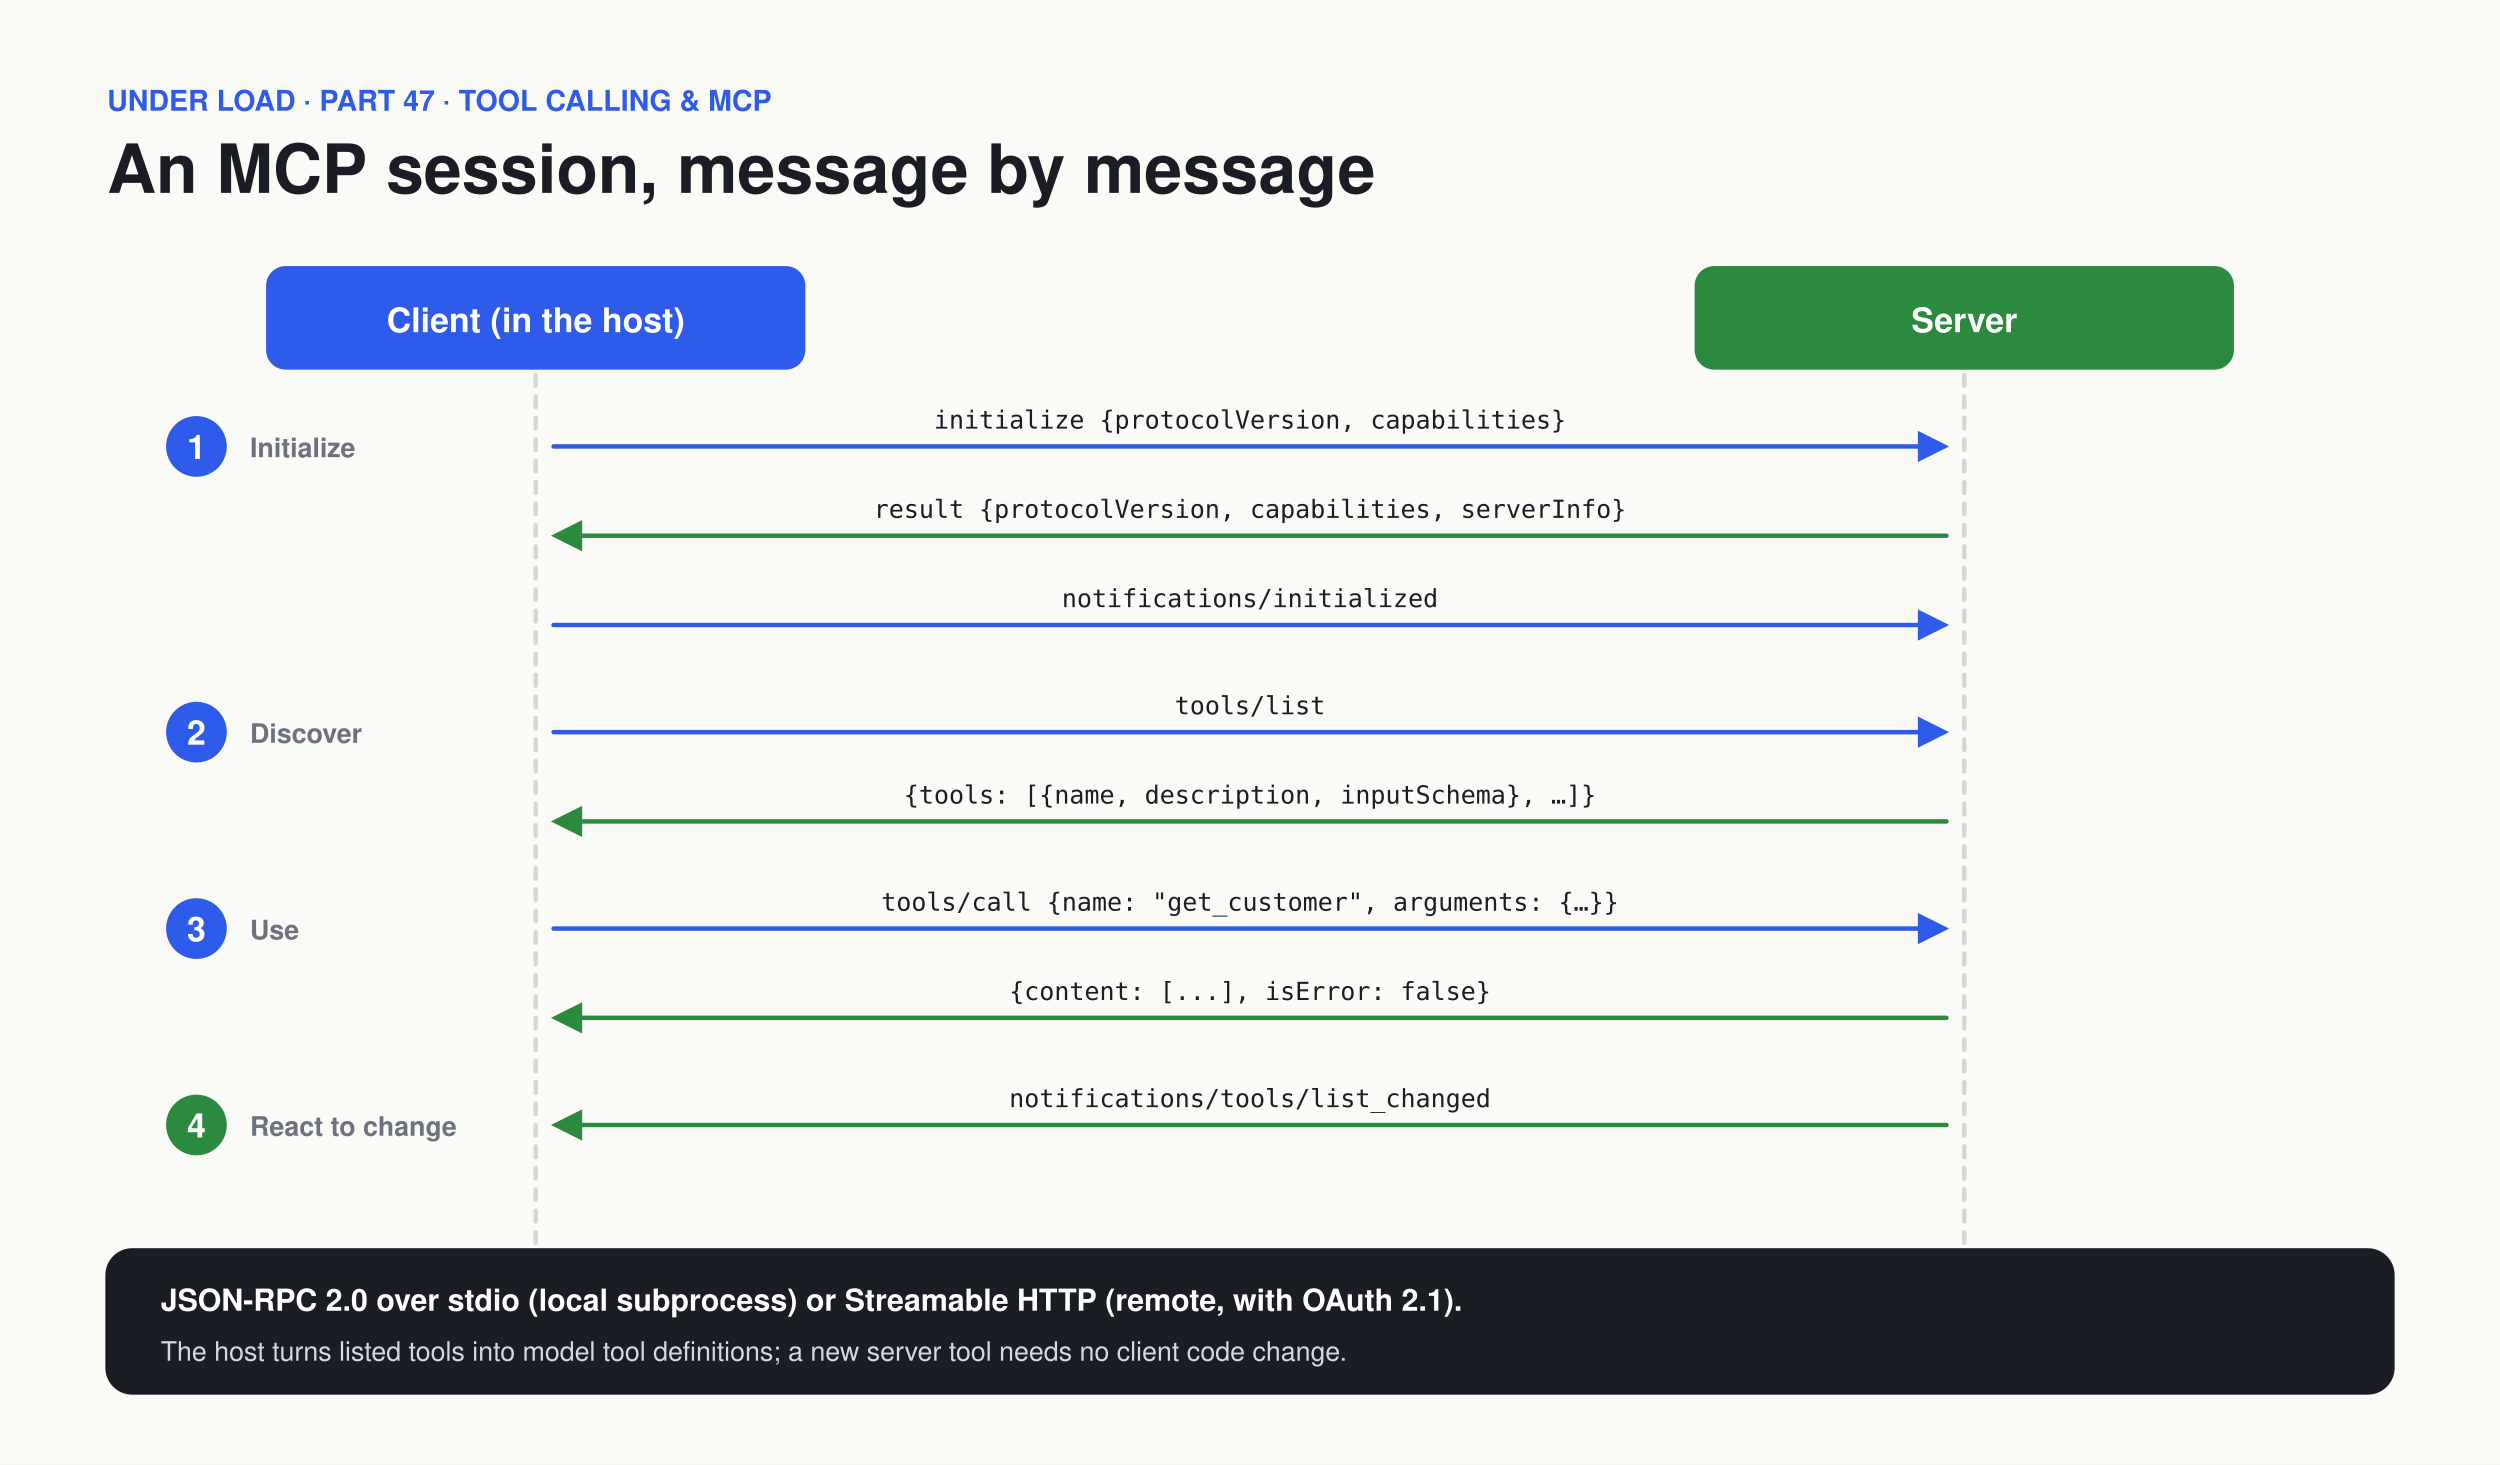
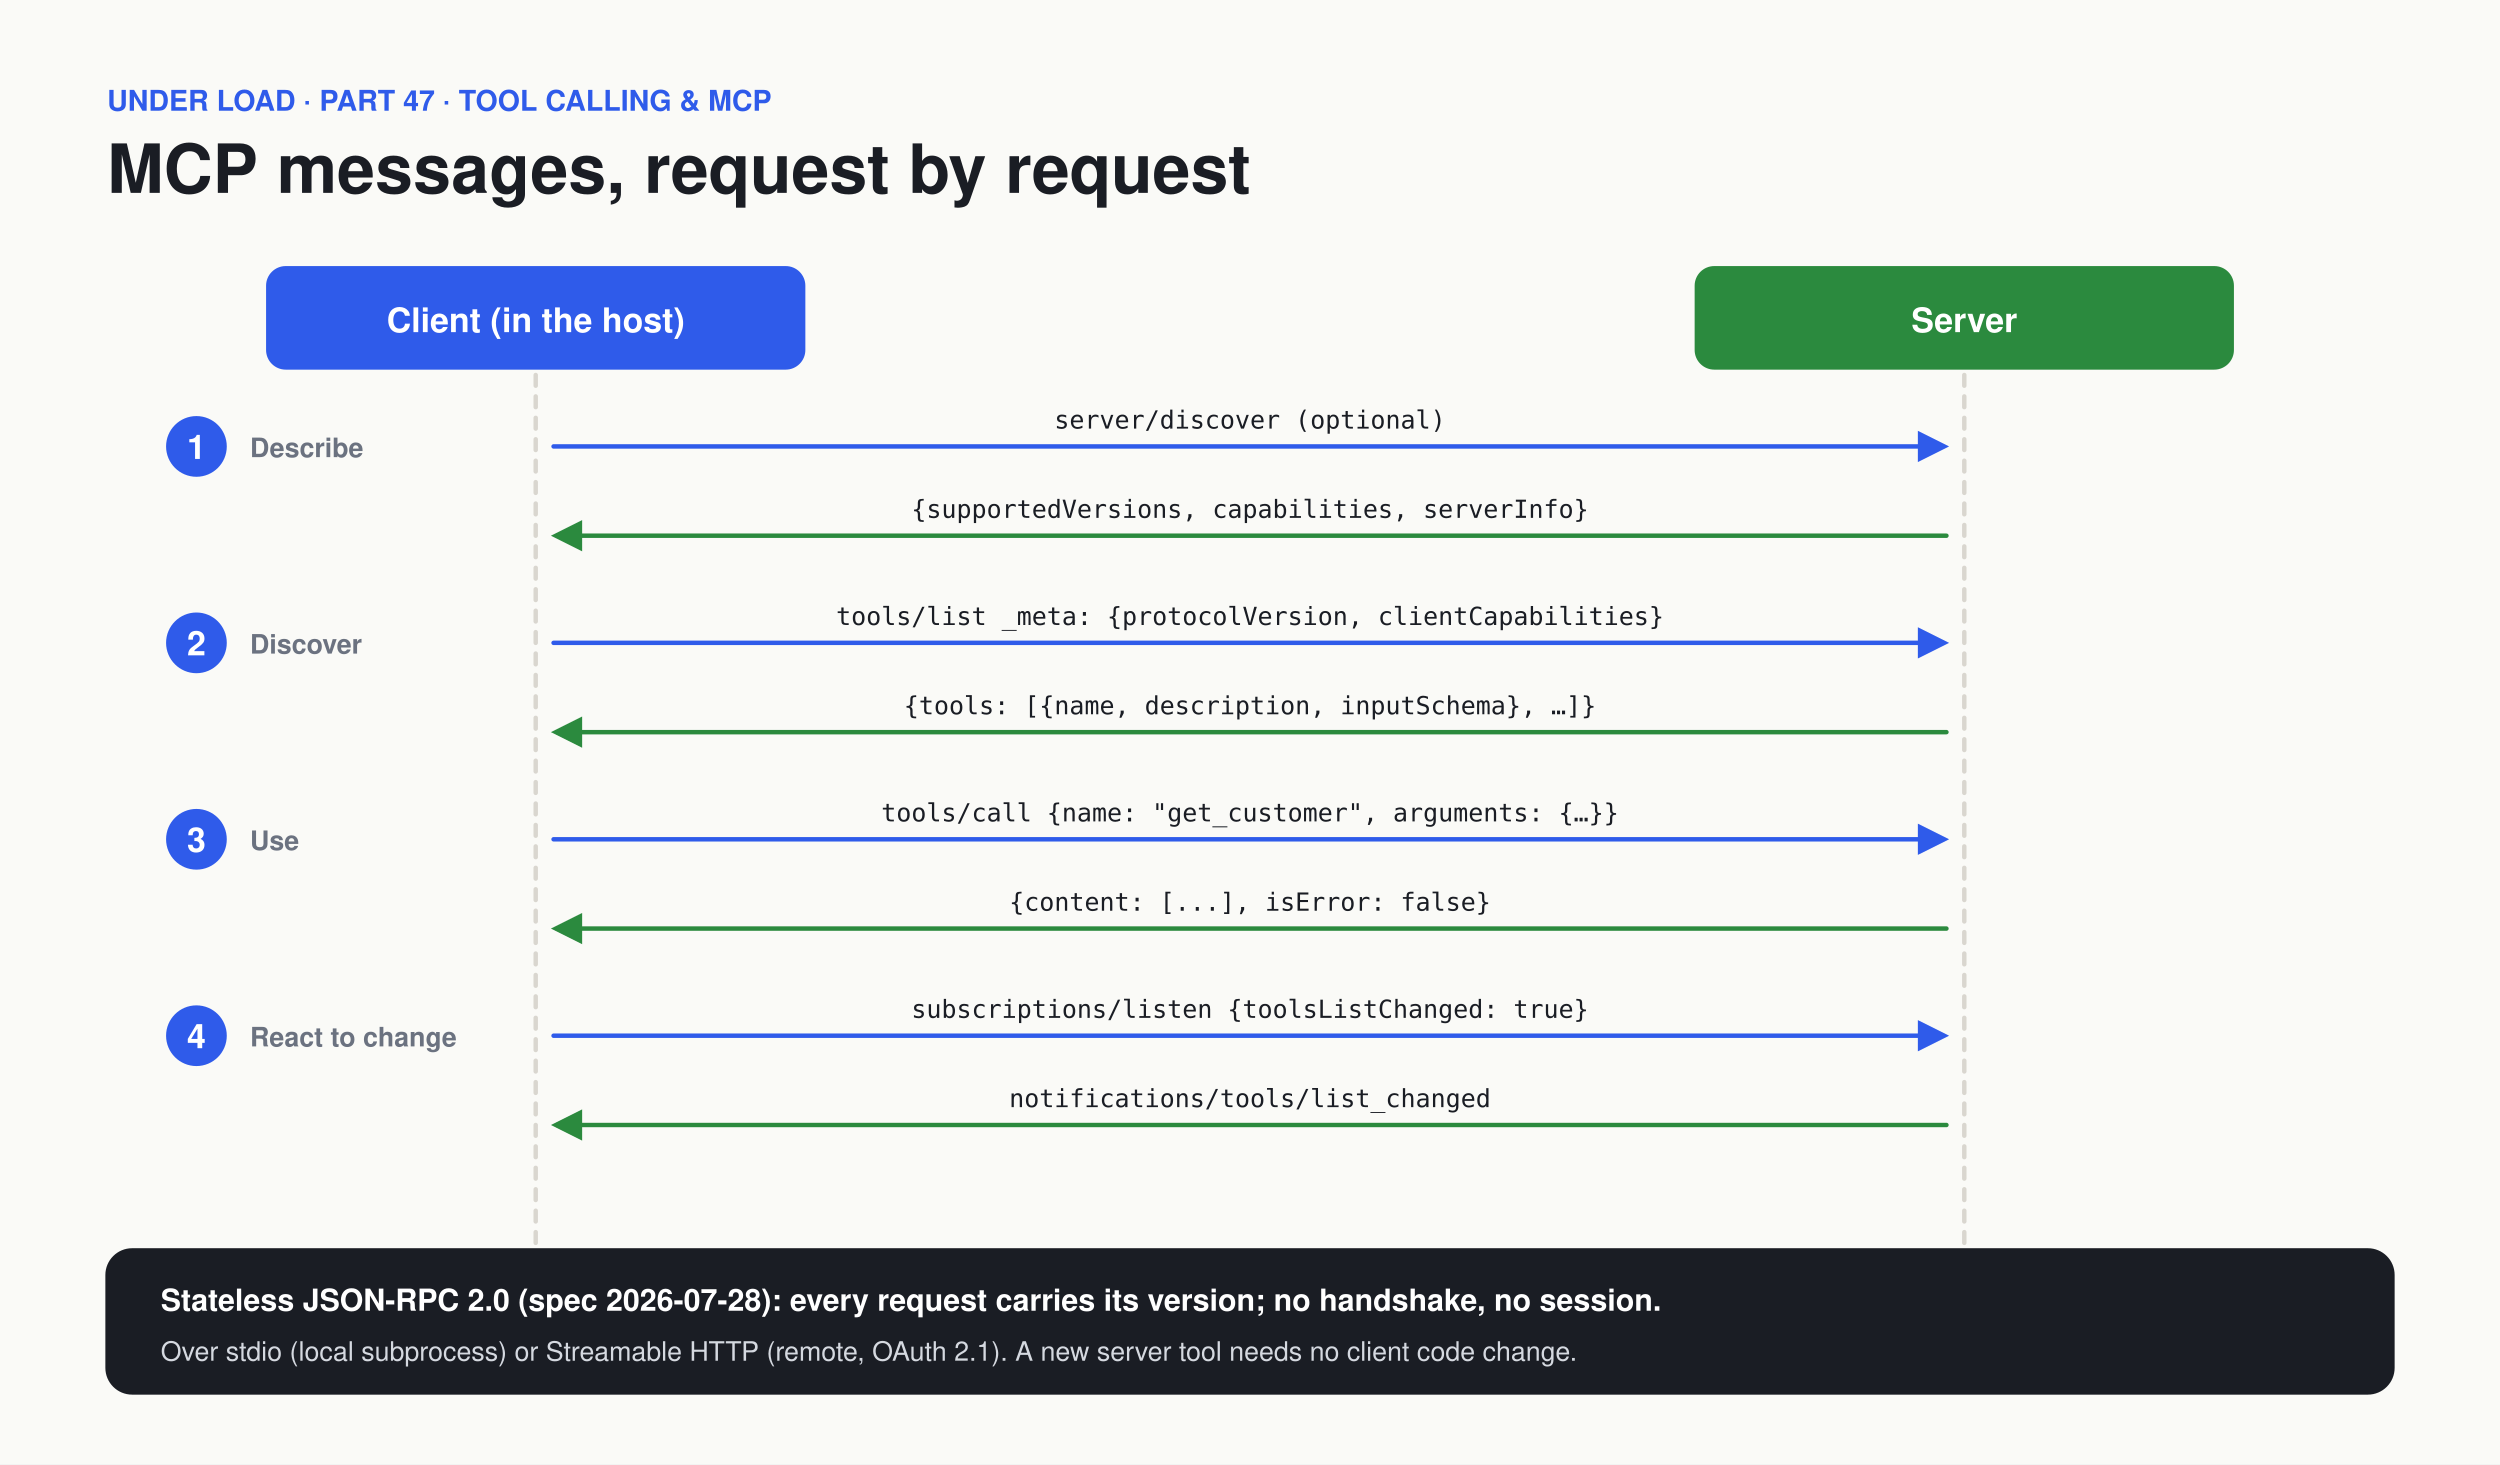
<svg xmlns="http://www.w3.org/2000/svg" width="1400" height="820" viewBox="0 0 1400 820">
  <defs>
    <marker id="a-1A1D24" viewBox="0 0 10 10" refX="8" refY="5" markerWidth="7" markerHeight="7" orient="auto-start-reverse">
      <path d="M0,0 L10,5 L0,10 z" fill="#1A1D24" />
    </marker>
    <marker id="a-6B7280" viewBox="0 0 10 10" refX="8" refY="5" markerWidth="7" markerHeight="7" orient="auto-start-reverse">
      <path d="M0,0 L10,5 L0,10 z" fill="#6B7280" />
    </marker>
    <marker id="a-2F5BEA" viewBox="0 0 10 10" refX="8" refY="5" markerWidth="7" markerHeight="7" orient="auto-start-reverse">
      <path d="M0,0 L10,5 L0,10 z" fill="#2F5BEA" />
    </marker>
    <marker id="a-D9480F" viewBox="0 0 10 10" refX="8" refY="5" markerWidth="7" markerHeight="7" orient="auto-start-reverse">
      <path d="M0,0 L10,5 L0,10 z" fill="#D9480F" />
    </marker>
    <marker id="a-2B8A3E" viewBox="0 0 10 10" refX="8" refY="5" markerWidth="7" markerHeight="7" orient="auto-start-reverse">
      <path d="M0,0 L10,5 L0,10 z" fill="#2B8A3E" />
    </marker>
    <marker id="a-B7791F" viewBox="0 0 10 10" refX="8" refY="5" markerWidth="7" markerHeight="7" orient="auto-start-reverse">
      <path d="M0,0 L10,5 L0,10 z" fill="#B7791F" />
    </marker>
    <marker id="a-D9D6CF" viewBox="0 0 10 10" refX="8" refY="5" markerWidth="7" markerHeight="7" orient="auto-start-reverse">
      <path d="M0,0 L10,5 L0,10 z" fill="#D9D6CF" />
    </marker>
  </defs>
  <rect width="1400" height="820" fill="#FAFAF7" />
  <text x="60" y="62" font-family="Helvetica Neue, Helvetica, Arial, sans-serif" font-size="16" font-weight="700" fill="#2F5BEA" text-anchor="start">UNDER LOAD · PART 47 · TOOL CALLING &amp; MCP</text>
-   <text x="60" y="108" font-family="Helvetica Neue, Helvetica, Arial, sans-serif" font-size="38" font-weight="700" fill="#1A1D24" text-anchor="start">An MCP session, message by message</text>
+   <text x="60" y="108" font-family="Helvetica Neue, Helvetica, Arial, sans-serif" font-size="38" font-weight="700" fill="#1A1D24" text-anchor="start">MCP messages, request by request</text>
  <rect x="150" y="150" width="300" height="56" rx="10" fill="#2F5BEA" stroke="#2F5BEA" stroke-width="2" opacity="1" />
  <text x="300" y="186" font-family="Helvetica Neue, Helvetica, Arial, sans-serif" font-size="19" font-weight="700" fill="#fff" text-anchor="middle">Client (in the host)</text>
  <line x1="300" y1="210" x2="300" y2="700" stroke="#D9D6CF" stroke-width="2.5" stroke-linecap="round" stroke-dasharray="6 6" />
  <rect x="950" y="150" width="300" height="56" rx="10" fill="#2B8A3E" stroke="#2B8A3E" stroke-width="2" opacity="1" />
  <text x="1100" y="186" font-family="Helvetica Neue, Helvetica, Arial, sans-serif" font-size="19" font-weight="700" fill="#fff" text-anchor="middle">Server</text>
  <line x1="1100" y1="210" x2="1100" y2="700" stroke="#D9D6CF" stroke-width="2.5" stroke-linecap="round" stroke-dasharray="6 6" />
  <line x1="310" y1="250" x2="1088" y2="250" stroke="#2F5BEA" stroke-width="2.5" stroke-linecap="round" marker-end="url(#a-2F5BEA)" />
-   <text x="700" y="240" font-family="Menlo, SFMono-Regular, Consolas, monospace" font-size="14" font-weight="400" fill="#1A1D24" text-anchor="middle">initialize  {protocolVersion, capabilities}</text>
+   <text x="700" y="240" font-family="Menlo, SFMono-Regular, Consolas, monospace" font-size="14" font-weight="400" fill="#1A1D24" text-anchor="middle">server/discover   (optional)</text>
  <circle cx="110" cy="250" r="17" fill="#2F5BEA" stroke="none" stroke-width="0" />
  <text x="110" y="257" font-family="Helvetica Neue, Helvetica, Arial, sans-serif" font-size="19" font-weight="700" fill="#fff" text-anchor="middle">1</text>
  <line x1="1090" y1="300" x2="312" y2="300" stroke="#2B8A3E" stroke-width="2.5" stroke-linecap="round" marker-end="url(#a-2B8A3E)" />
-   <text x="700" y="290" font-family="Menlo, SFMono-Regular, Consolas, monospace" font-size="14" font-weight="400" fill="#1A1D24" text-anchor="middle">result  {protocolVersion, capabilities, serverInfo}</text>
-   <line x1="310" y1="350" x2="1088" y2="350" stroke="#2F5BEA" stroke-width="2.5" stroke-linecap="round" marker-end="url(#a-2F5BEA)" />
-   <text x="700" y="340" font-family="Menlo, SFMono-Regular, Consolas, monospace" font-size="14" font-weight="400" fill="#1A1D24" text-anchor="middle">notifications/initialized</text>
-   <line x1="310" y1="410" x2="1088" y2="410" stroke="#2F5BEA" stroke-width="2.5" stroke-linecap="round" marker-end="url(#a-2F5BEA)" />
-   <text x="700" y="400" font-family="Menlo, SFMono-Regular, Consolas, monospace" font-size="14" font-weight="400" fill="#1A1D24" text-anchor="middle">tools/list</text>
-   <circle cx="110" cy="410" r="17" fill="#2F5BEA" stroke="none" stroke-width="0" />
-   <text x="110" y="417" font-family="Helvetica Neue, Helvetica, Arial, sans-serif" font-size="19" font-weight="700" fill="#fff" text-anchor="middle">2</text>
-   <line x1="1090" y1="460" x2="312" y2="460" stroke="#2B8A3E" stroke-width="2.5" stroke-linecap="round" marker-end="url(#a-2B8A3E)" />
-   <text x="700" y="450" font-family="Menlo, SFMono-Regular, Consolas, monospace" font-size="14" font-weight="400" fill="#1A1D24" text-anchor="middle">{tools: [{name, description, inputSchema}, …]}</text>
-   <line x1="310" y1="520" x2="1088" y2="520" stroke="#2F5BEA" stroke-width="2.5" stroke-linecap="round" marker-end="url(#a-2F5BEA)" />
-   <text x="700" y="510" font-family="Menlo, SFMono-Regular, Consolas, monospace" font-size="14" font-weight="400" fill="#1A1D24" text-anchor="middle">tools/call  {name: "get_customer", arguments: {…}}</text>
-   <circle cx="110" cy="520" r="17" fill="#2F5BEA" stroke="none" stroke-width="0" />
-   <text x="110" y="527" font-family="Helvetica Neue, Helvetica, Arial, sans-serif" font-size="19" font-weight="700" fill="#fff" text-anchor="middle">3</text>
-   <line x1="1090" y1="570" x2="312" y2="570" stroke="#2B8A3E" stroke-width="2.5" stroke-linecap="round" marker-end="url(#a-2B8A3E)" />
-   <text x="700" y="560" font-family="Menlo, SFMono-Regular, Consolas, monospace" font-size="14" font-weight="400" fill="#1A1D24" text-anchor="middle">{content: [...], isError: false}</text>
+   <text x="700" y="290" font-family="Menlo, SFMono-Regular, Consolas, monospace" font-size="14" font-weight="400" fill="#1A1D24" text-anchor="middle">{supportedVersions, capabilities, serverInfo}</text>
+   <line x1="310" y1="360" x2="1088" y2="360" stroke="#2F5BEA" stroke-width="2.5" stroke-linecap="round" marker-end="url(#a-2F5BEA)" />
+   <text x="700" y="350" font-family="Menlo, SFMono-Regular, Consolas, monospace" font-size="14" font-weight="400" fill="#1A1D24" text-anchor="middle">tools/list   _meta: {protocolVersion, clientCapabilities}</text>
+   <circle cx="110" cy="360" r="17" fill="#2F5BEA" stroke="none" stroke-width="0" />
+   <text x="110" y="367" font-family="Helvetica Neue, Helvetica, Arial, sans-serif" font-size="19" font-weight="700" fill="#fff" text-anchor="middle">2</text>
+   <line x1="1090" y1="410" x2="312" y2="410" stroke="#2B8A3E" stroke-width="2.5" stroke-linecap="round" marker-end="url(#a-2B8A3E)" />
+   <text x="700" y="400" font-family="Menlo, SFMono-Regular, Consolas, monospace" font-size="14" font-weight="400" fill="#1A1D24" text-anchor="middle">{tools: [{name, description, inputSchema}, …]}</text>
+   <line x1="310" y1="470" x2="1088" y2="470" stroke="#2F5BEA" stroke-width="2.5" stroke-linecap="round" marker-end="url(#a-2F5BEA)" />
+   <text x="700" y="460" font-family="Menlo, SFMono-Regular, Consolas, monospace" font-size="14" font-weight="400" fill="#1A1D24" text-anchor="middle">tools/call  {name: "get_customer", arguments: {…}}</text>
+   <circle cx="110" cy="470" r="17" fill="#2F5BEA" stroke="none" stroke-width="0" />
+   <text x="110" y="477" font-family="Helvetica Neue, Helvetica, Arial, sans-serif" font-size="19" font-weight="700" fill="#fff" text-anchor="middle">3</text>
+   <line x1="1090" y1="520" x2="312" y2="520" stroke="#2B8A3E" stroke-width="2.5" stroke-linecap="round" marker-end="url(#a-2B8A3E)" />
+   <text x="700" y="510" font-family="Menlo, SFMono-Regular, Consolas, monospace" font-size="14" font-weight="400" fill="#1A1D24" text-anchor="middle">{content: [...], isError: false}</text>
+   <line x1="310" y1="580" x2="1088" y2="580" stroke="#2F5BEA" stroke-width="2.5" stroke-linecap="round" marker-end="url(#a-2F5BEA)" />
+   <text x="700" y="570" font-family="Menlo, SFMono-Regular, Consolas, monospace" font-size="14" font-weight="400" fill="#1A1D24" text-anchor="middle">subscriptions/listen  {toolsListChanged: true}</text>
+   <circle cx="110" cy="580" r="17" fill="#2F5BEA" stroke="none" stroke-width="0" />
+   <text x="110" y="587" font-family="Helvetica Neue, Helvetica, Arial, sans-serif" font-size="19" font-weight="700" fill="#fff" text-anchor="middle">4</text>
  <line x1="1090" y1="630" x2="312" y2="630" stroke="#2B8A3E" stroke-width="2.5" stroke-linecap="round" marker-end="url(#a-2B8A3E)" />
  <text x="700" y="620" font-family="Menlo, SFMono-Regular, Consolas, monospace" font-size="14" font-weight="400" fill="#1A1D24" text-anchor="middle">notifications/tools/list_changed</text>
-   <circle cx="110" cy="630" r="17" fill="#2B8A3E" stroke="none" stroke-width="0" />
-   <text x="110" y="637" font-family="Helvetica Neue, Helvetica, Arial, sans-serif" font-size="19" font-weight="700" fill="#fff" text-anchor="middle">4</text>
-   <text x="140" y="256" font-family="Helvetica Neue, Helvetica, Arial, sans-serif" font-size="15" font-weight="700" fill="#6B7280" text-anchor="start">Initialize</text>
-   <text x="140" y="416" font-family="Helvetica Neue, Helvetica, Arial, sans-serif" font-size="15" font-weight="700" fill="#6B7280" text-anchor="start">Discover</text>
-   <text x="140" y="526" font-family="Helvetica Neue, Helvetica, Arial, sans-serif" font-size="15" font-weight="700" fill="#6B7280" text-anchor="start">Use</text>
-   <text x="140" y="636" font-family="Helvetica Neue, Helvetica, Arial, sans-serif" font-size="15" font-weight="700" fill="#6B7280" text-anchor="start">React to change</text>
+   <text x="140" y="256" font-family="Helvetica Neue, Helvetica, Arial, sans-serif" font-size="15" font-weight="700" fill="#6B7280" text-anchor="start">Describe</text>
+   <text x="140" y="366" font-family="Helvetica Neue, Helvetica, Arial, sans-serif" font-size="15" font-weight="700" fill="#6B7280" text-anchor="start">Discover</text>
+   <text x="140" y="476" font-family="Helvetica Neue, Helvetica, Arial, sans-serif" font-size="15" font-weight="700" fill="#6B7280" text-anchor="start">Use</text>
+   <text x="140" y="586" font-family="Helvetica Neue, Helvetica, Arial, sans-serif" font-size="15" font-weight="700" fill="#6B7280" text-anchor="start">React to change</text>
  <rect x="60" y="700" width="1280" height="80" rx="14" fill="#1A1D24" stroke="#1A1D24" stroke-width="2" opacity="1" />
-   <text x="90" y="734" font-family="Helvetica Neue, Helvetica, Arial, sans-serif" font-size="17" font-weight="700" fill="#fff" text-anchor="start">JSON-RPC 2.0 over stdio (local subprocess) or Streamable HTTP (remote, with OAuth 2.1).</text>
-   <text x="90" y="762" font-family="Helvetica Neue, Helvetica, Arial, sans-serif" font-size="15" font-weight="500" fill="#D5D9E0" text-anchor="start">The host turns listed tools into model tool definitions; a new server tool needs no client code change.</text>
+   <text x="90" y="734" font-family="Helvetica Neue, Helvetica, Arial, sans-serif" font-size="17" font-weight="700" fill="#fff" text-anchor="start">Stateless JSON-RPC 2.0 (spec 2026-07-28): every request carries its version; no handshake, no session.</text>
+   <text x="90" y="762" font-family="Helvetica Neue, Helvetica, Arial, sans-serif" font-size="15" font-weight="500" fill="#D5D9E0" text-anchor="start">Over stdio (local subprocess) or Streamable HTTP (remote, OAuth 2.1). A new server tool needs no client code change.</text>
</svg>
